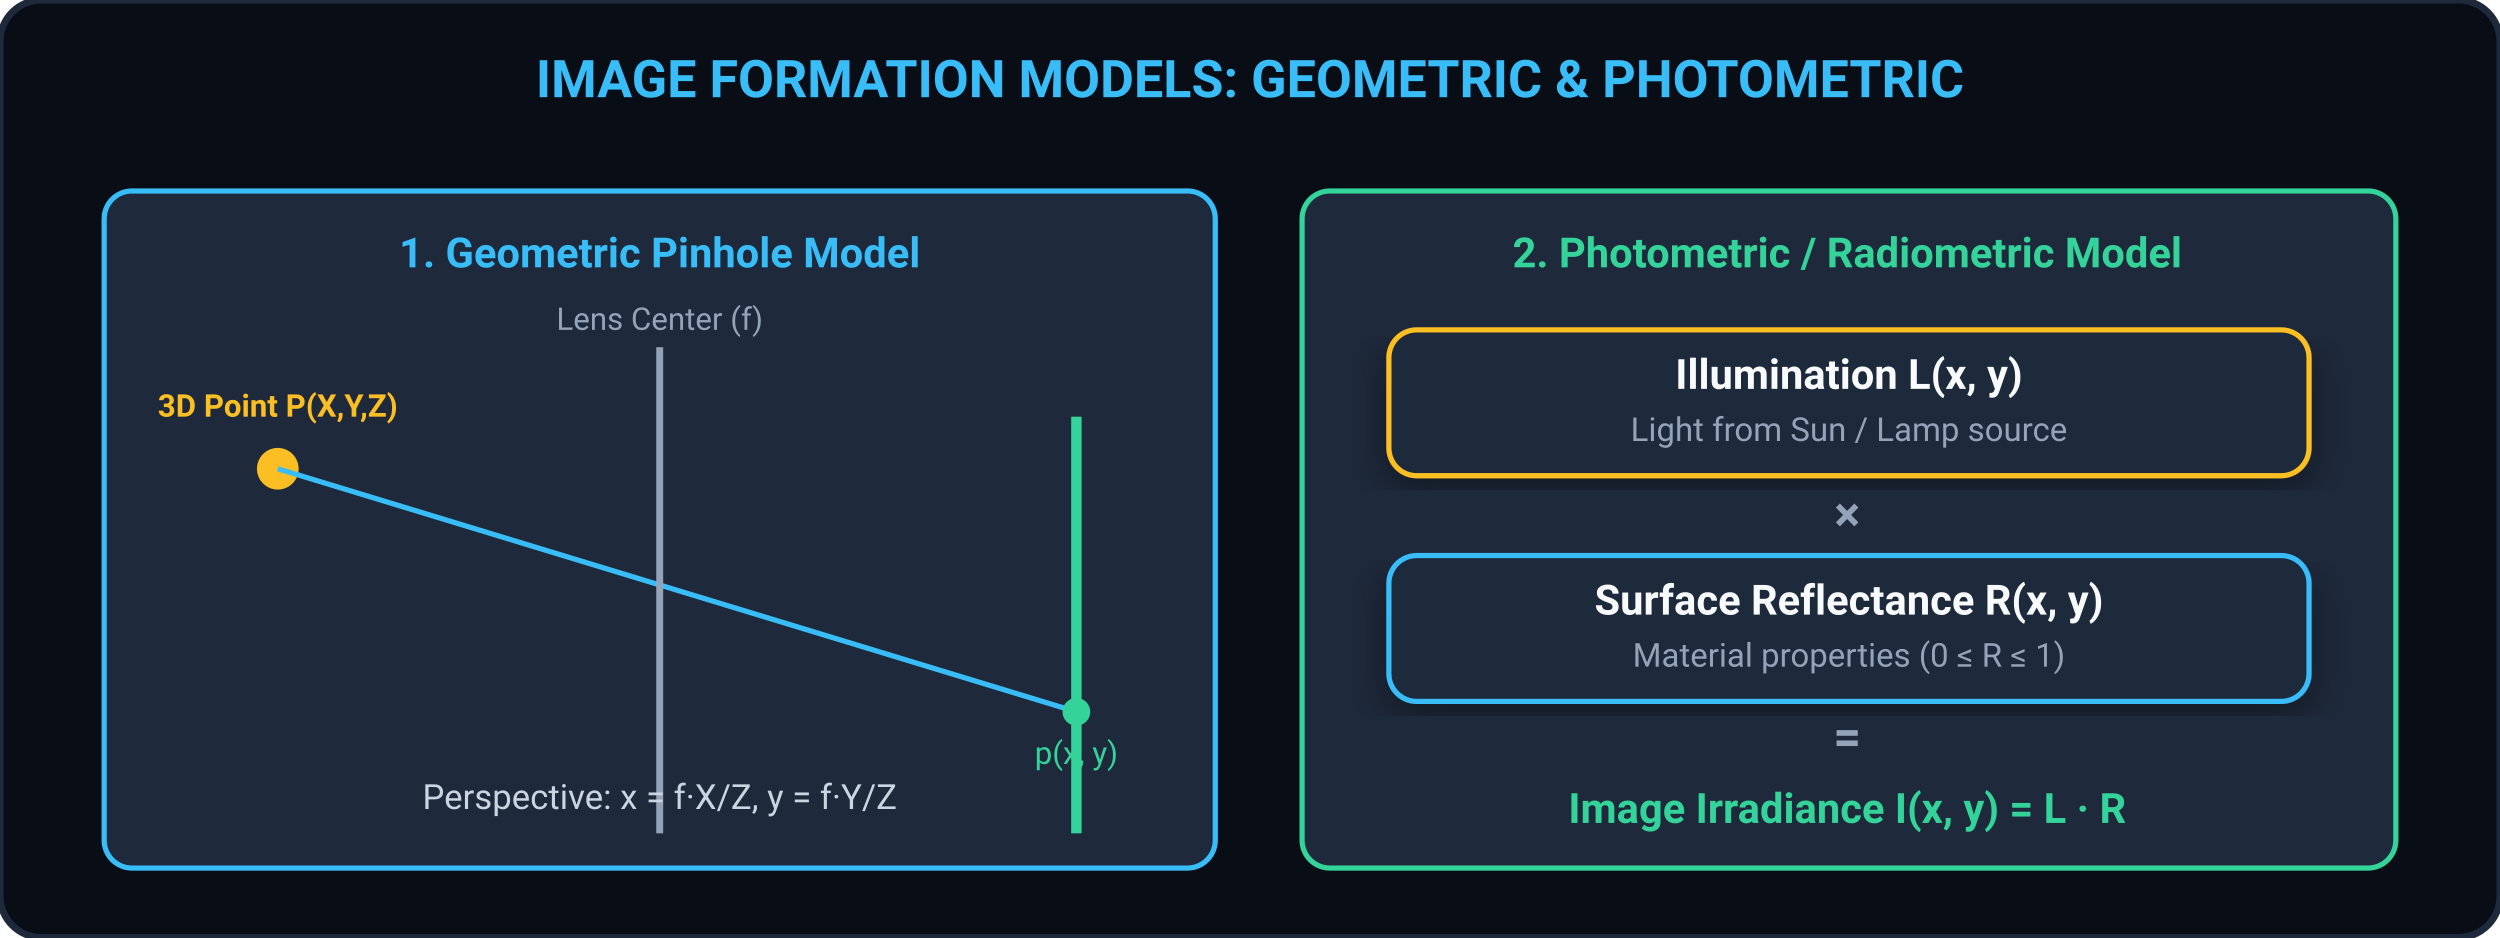
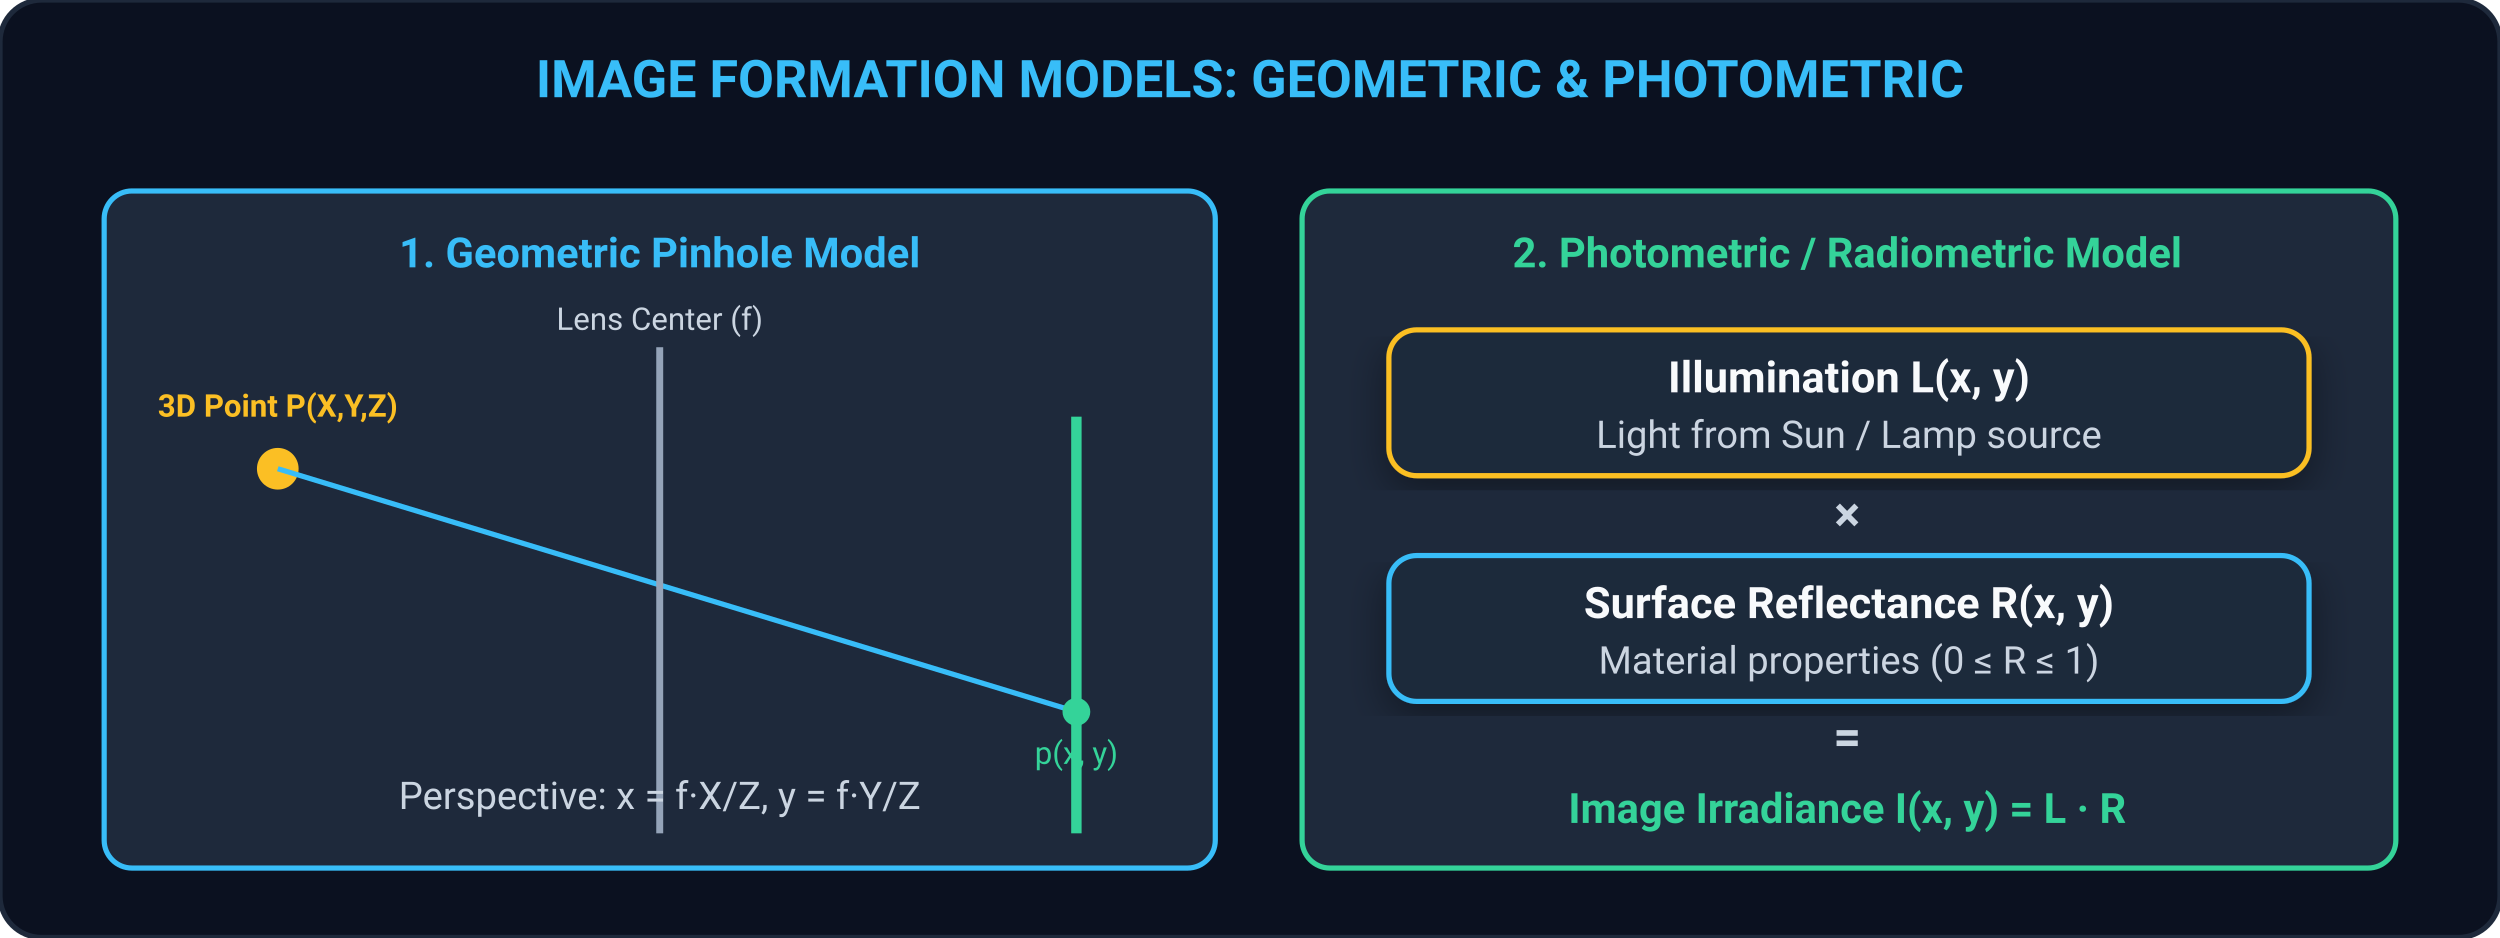
- <svg xmlns="http://www.w3.org/2000/svg" viewBox="0 0 720 270" width="100%" height="270" style="max-width: 720px; height: auto; display: block; margin: 0 auto; font-family: -apple-system, BlinkMacSystemFont, 'Segoe UI', Roboto, Helvetica, Arial, sans-serif;">
+ <svg xmlns="http://www.w3.org/2000/svg" viewBox="0 0 720 270" width="100%" height="auto" class="flowchart-svg" style="max-width: 720px; min-width: 580px; height: auto; display: block; margin: 0 auto; font-family: -apple-system, BlinkMacSystemFont, 'Segoe UI', Roboto, Helvetica, Arial, sans-serif;">
  <defs>
    <linearGradient id="gradCard" x1="0%" y1="0%" x2="100%" y2="100%">
      <stop offset="0%" stop-color="#1e293b" />
      <stop offset="100%" stop-color="#0f172a" />
    </linearGradient>
    <linearGradient id="gradCyan" x1="0%" y1="0%" x2="100%" y2="100%">
      <stop offset="0%" stop-color="#38bdf8" />
      <stop offset="100%" stop-color="#0284c7" />
    </linearGradient>
    <linearGradient id="gradEmerald" x1="0%" y1="0%" x2="100%" y2="100%">
      <stop offset="0%" stop-color="#34d399" />
      <stop offset="100%" stop-color="#059669" />
    </linearGradient>
    <linearGradient id="gradAmber" x1="0%" y1="0%" x2="100%" y2="100%">
      <stop offset="0%" stop-color="#fbbf24" />
      <stop offset="100%" stop-color="#d97706" />
    </linearGradient>
    <linearGradient id="gradPurple" x1="0%" y1="0%" x2="100%" y2="100%">
      <stop offset="0%" stop-color="#c084fc" />
      <stop offset="100%" stop-color="#9333ea" />
    </linearGradient>
    <linearGradient id="gradRose" x1="0%" y1="0%" x2="100%" y2="100%">
      <stop offset="0%" stop-color="#fb7185" />
      <stop offset="100%" stop-color="#e11d48" />
    </linearGradient>
    <filter id="shadow" x="-5%" y="-5%" width="110%" height="115%">
      <feDropShadow dx="0" dy="4" stdDeviation="6" flood-color="#000000" flood-opacity="0.4" />
    </filter>
    <marker id="arrCyan" viewBox="0 0 10 10" refX="6" refY="5" markerWidth="6" markerHeight="6" orient="auto-start-reverse">
      <path d="M 0 1 L 10 5 L 0 9 z" fill="#38bdf8" />
    </marker>
    <marker id="arrEmerald" viewBox="0 0 10 10" refX="6" refY="5" markerWidth="6" markerHeight="6" orient="auto-start-reverse">
      <path d="M 0 1 L 10 5 L 0 9 z" fill="#34d399" />
    </marker>
    <marker id="arrAmber" viewBox="0 0 10 10" refX="6" refY="5" markerWidth="6" markerHeight="6" orient="auto-start-reverse">
      <path d="M 0 1 L 10 5 L 0 9 z" fill="#fbbf24" />
    </marker>
  </defs>
-   <rect width="720" height="270" rx="12" fill="#090d16" stroke="#1e293b" stroke-width="2" />
+   <rect width="720" height="270" rx="12" fill="#0b1120" stroke="#1e293b" stroke-width="1.5" />
  <text x="360" y="28" font-size="15" font-weight="bold" fill="#38bdf8" text-anchor="middle">IMAGE FORMATION MODELS: GEOMETRIC &amp; PHOTOMETRIC</text>
  <g transform="translate(30, 55)">
    <rect width="320" height="195" rx="8" fill="#1e293b" stroke="#38bdf8" stroke-width="1.5" />
    <text x="160" y="22" font-size="12" font-weight="bold" fill="#38bdf8" text-anchor="middle">1. Geometric Pinhole Model</text>
    <circle cx="50" cy="80" r="6" fill="#fbbf24" />
    <text x="50" y="65" font-size="9" fill="#fbbf24" font-weight="bold" text-anchor="middle">3D Point P(X,Y,Z)</text>
    <line x1="50" y1="80" x2="280" y2="150" stroke="#38bdf8" stroke-width="1.5" />
    <line x1="160" y1="45" x2="160" y2="185" stroke="#94a3b8" stroke-width="2" />
-     <text x="160" y="40" font-size="9" fill="#94a3b8" text-anchor="middle">Lens Center (f)</text>
+     <text x="160" y="40" font-size="9" fill="#cbd5e1" text-anchor="middle">Lens Center (f)</text>
    <line x1="280" y1="65" x2="280" y2="185" stroke="#34d399" stroke-width="3" />
    <circle cx="280" cy="150" r="4" fill="#34d399" />
    <text x="280" y="165" font-size="9" fill="#34d399" text-anchor="middle">p(x, y)</text>
-     <text x="160" y="178" font-size="10" fill="#cbd5e1" text-anchor="middle">Perspective: x = f·X/Z,  y = f·Y/Z</text>
+     <text x="160" y="178" font-size="11" fill="#cbd5e1" text-anchor="middle">Perspective: x = f·X/Z,  y = f·Y/Z</text>
  </g>
  <g transform="translate(375, 55)">
    <rect width="315" height="195" rx="8" fill="#1e293b" stroke="#34d399" stroke-width="1.5" />
    <text x="157" y="22" font-size="12" font-weight="bold" fill="#34d399" text-anchor="middle">2. Photometric / Radiometric Model</text>
    <g filter="url(#shadow)">
      <rect x="25" y="40" width="265" height="42" rx="8" fill="#1e293b" stroke="#fbbf24" stroke-width="1.5" />
-       <text x="157.5" y="57" font-size="12" font-weight="bold" fill="#f8fafc" text-anchor="middle">Illumination L(x, y)</text>
-       <text font-size="9.5" fill="#94a3b8" text-anchor="middle">
-         <tspan x="157.5" y="72">Light from Sun / Lamp source</tspan>
+       <text x="157.5" y="58" font-size="12.5" font-weight="700" fill="#f8fafc" text-anchor="middle">Illumination L(x, y)</text>
+       <text font-size="11" fill="#cbd5e1" text-anchor="middle">
+         <tspan x="157.5" y="74">Light from Sun / Lamp source</tspan>
      </text>
    </g>
-     <text x="157" y="98" font-size="14" fill="#94a3b8" font-weight="bold" text-anchor="middle">×</text>
+     <text x="157" y="98" font-size="14" fill="#cbd5e1" font-weight="bold" text-anchor="middle">×</text>
    <g filter="url(#shadow)">
      <rect x="25" y="105" width="265" height="42" rx="8" fill="#1e293b" stroke="#38bdf8" stroke-width="1.5" />
-       <text x="157.5" y="122" font-size="12" font-weight="bold" fill="#f8fafc" text-anchor="middle">Surface Reflectance R(x, y)</text>
-       <text font-size="9.5" fill="#94a3b8" text-anchor="middle">
-         <tspan x="157.5" y="137">Material properties (0 ≤ R ≤ 1)</tspan>
+       <text x="157.5" y="123" font-size="12.5" font-weight="700" fill="#f8fafc" text-anchor="middle">Surface Reflectance R(x, y)</text>
+       <text font-size="11" fill="#cbd5e1" text-anchor="middle">
+         <tspan x="157.5" y="139">Material properties (0 ≤ R ≤ 1)</tspan>
      </text>
    </g>
-     <text x="157" y="162" font-size="14" fill="#94a3b8" font-weight="bold" text-anchor="middle">=</text>
+     <text x="157" y="162" font-size="14" fill="#cbd5e1" font-weight="bold" text-anchor="middle">=</text>
    <text x="157" y="182" font-size="12" font-weight="bold" fill="#34d399" text-anchor="middle">Image Irradiance I(x, y) = L · R</text>
  </g>
</svg>
